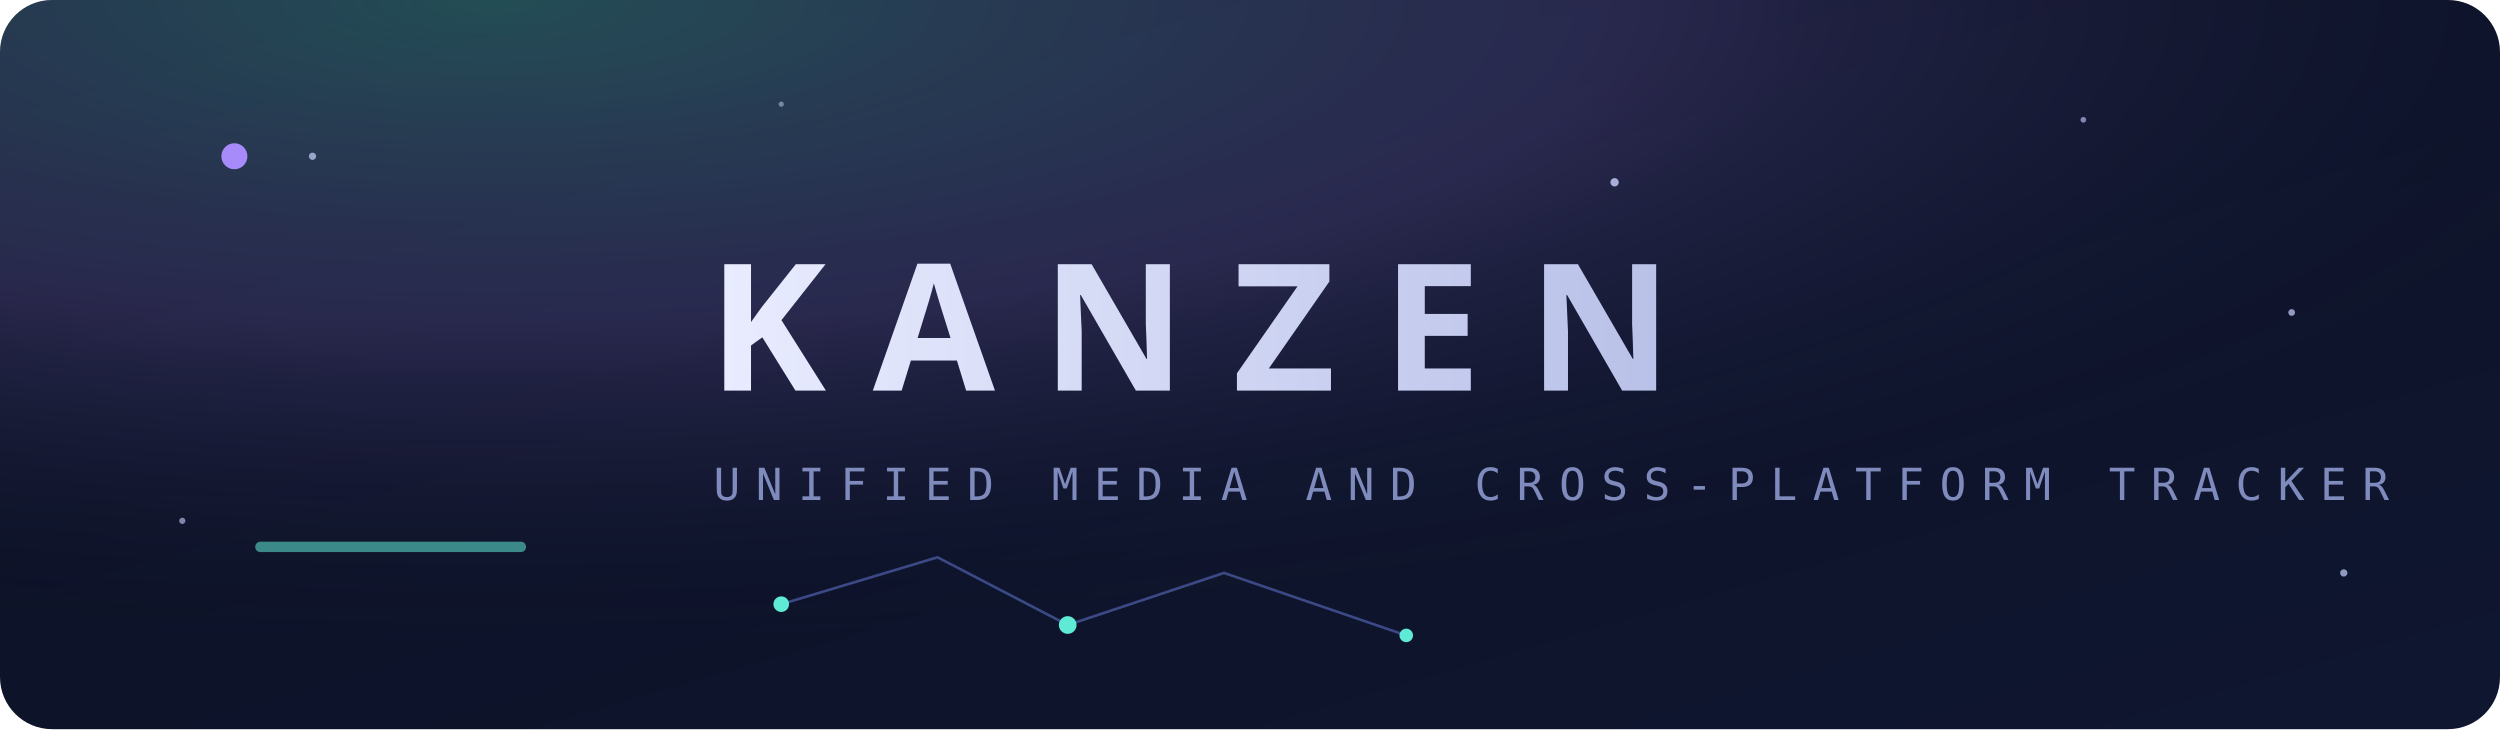
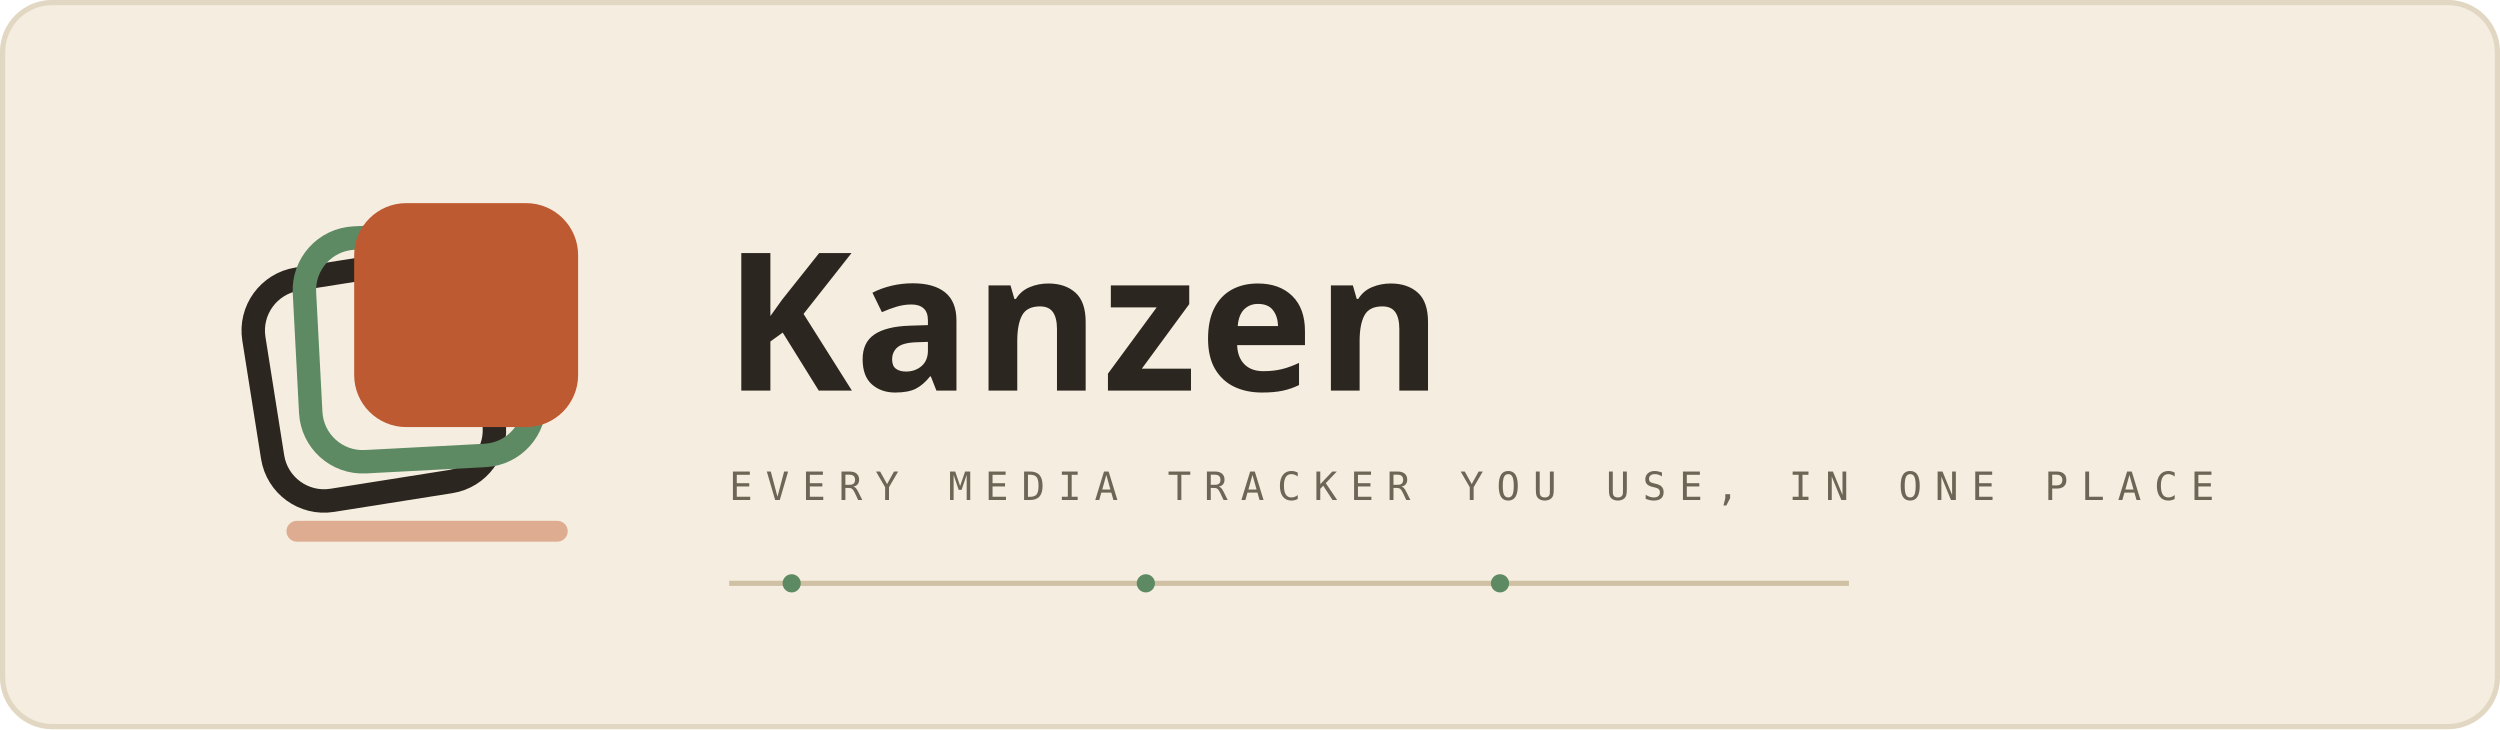
<svg xmlns="http://www.w3.org/2000/svg" viewBox="0 0 960 280" width="960" height="280" role="img" aria-label="Kanzen">
-   <defs>
-     <linearGradient id="sky" x1="0" y1="0" x2="1" y2="1">
-       <stop offset="0" stop-color="#0b1022" />
-       <stop offset="1" stop-color="#0f1630" />
-     </linearGradient>
-     <radialGradient id="aurora" cx="20%" cy="0%" r="90%">
-       <stop offset="0" stop-color="#5eead4" stop-opacity="0.28" />
-       <stop offset="0.5" stop-color="#a78bfa" stop-opacity="0.18" />
-       <stop offset="1" stop-color="#0b1022" stop-opacity="0" />
-     </radialGradient>
-     <linearGradient id="ink" x1="0" y1="0" x2="1" y2="0">
-       <stop offset="0" stop-color="#e9ecff" />
-       <stop offset="1" stop-color="#b9c1e8" />
-     </linearGradient>
-   </defs>
-   <rect width="960" height="280" rx="20" fill="url(#sky)" />
-   <rect width="960" height="280" rx="20" fill="url(#aurora)" />
-   <g fill="#c7d2fe">
-     <circle cx="120" cy="60" r="1.4" opacity="0.7" />
-     <circle cx="300" cy="40" r="1" opacity="0.5" />
-     <circle cx="620" cy="70" r="1.6" opacity="0.8" />
-     <circle cx="800" cy="46" r="1.1" opacity="0.6" />
-     <circle cx="880" cy="120" r="1.3" opacity="0.7" />
-     <circle cx="70" cy="200" r="1.2" opacity="0.6" />
-     <circle cx="900" cy="220" r="1.4" opacity="0.7" />
+   <rect width="960" height="280" rx="20" fill="#f5eee0" />
+   <rect x="1" y="1" width="958" height="278" rx="19" fill="none" stroke="#e1d7c2" stroke-width="2" />
+   <g transform="translate(92 66)">
+     <g transform="rotate(-9 58 76)">
+       <rect x="8" y="36" width="86" height="86" rx="20" fill="none" stroke="#2b2620" stroke-width="9" />
+     </g>
+     <g transform="rotate(-3 72 66)">
+       <rect x="26" y="24" width="86" height="86" rx="20" fill="none" stroke="#5e8a63" stroke-width="9" />
+     </g>
+     <rect x="44" y="12" width="86" height="86" rx="20" fill="#be5a31" />
+     <rect x="18" y="134" width="108" height="8" rx="4" fill="#be5a31" opacity="0.45" />
  </g>
-   <g transform="translate(90 60)">
-     <line x1="10" y1="150" x2="110" y2="150" stroke="#5eead4" stroke-width="4" stroke-linecap="round" opacity="0.55" />
-     <g fill="#e2542f">
-       <rect x="26" width="14" rx="3">
-         <animate attributeName="y" values="150;150;28;28;150" keyTimes="0;0.05;0.32;0.9;1" dur="6s" repeatCount="indefinite" />
-         <animate attributeName="height" values="0;0;122;122;0" keyTimes="0;0.05;0.32;0.9;1" dur="6s" repeatCount="indefinite" />
-       </rect>
-       <rect x="80" width="14" rx="3">
-         <animate attributeName="y" values="150;150;28;28;150" keyTimes="0;0.08;0.35;0.9;1" dur="6s" repeatCount="indefinite" />
-         <animate attributeName="height" values="0;0;122;122;0" keyTimes="0;0.08;0.35;0.9;1" dur="6s" repeatCount="indefinite" />
-       </rect>
-       <rect x="57" y="22" width="6" height="30" opacity="0">
-         <animate attributeName="opacity" values="0;0;1;1;0" keyTimes="0;0.5;0.6;0.9;1" dur="6s" repeatCount="indefinite" />
-       </rect>
-       <path d="M0 26 Q60 6 120 26 L120 12 Q60 -8 0 12 Z" opacity="0">
-         <animate attributeName="opacity" values="0;0;1;1;0" keyTimes="0;0.34;0.44;0.9;1" dur="6s" repeatCount="indefinite" />
-       </path>
-     </g>
-     <rect x="12" y="48" width="96" height="12" rx="3" fill="#a5371b" opacity="0">
-       <animate attributeName="opacity" values="0;0;1;1;0" keyTimes="0;0.42;0.52;0.9;1" dur="6s" repeatCount="indefinite" />
-     </rect>
-     <circle r="5" fill="#a78bfa">
-       <animateMotion dur="6s" begin="2s" repeatCount="indefinite" path="M-14 40 H134" />
-       <animate attributeName="opacity" values="0;0;1;1;0;0" keyTimes="0;0.33;0.4;0.55;0.62;1" dur="6s" repeatCount="indefinite" />
-     </circle>
-   </g>
-   <text x="272" y="150" font-family="'Zen Kaku Gothic New', 'Trebuchet MS', 'Segoe UI', sans-serif" font-weight="700" font-size="68" letter-spacing="18" fill="url(#ink)">KANZEN</text>
-   <text x="274" y="192" font-family="ui-monospace, Menlo, monospace" font-size="17" letter-spacing="6" fill="#7f8bbd">UNIFIED MEDIA AND CROSS-PLATFORM TRACKER</text>
-   <g stroke="#3b4a86" stroke-width="1" fill="none">
-     <path d="M300 232 L360 214 L410 240 L470 220 L540 244" />
-   </g>
-   <g fill="#5eead4">
-     <circle cx="300" cy="232" r="3" />
-     <circle cx="410" cy="240" r="3.4" />
-     <circle cx="540" cy="244" r="2.6" />
+   <text x="278" y="150" font-family="'Space Grotesk', 'Trebuchet MS', sans-serif" font-weight="600" font-size="74" letter-spacing="1" fill="#2b2620">Kanzen</text>
+   <text x="280" y="192" font-family="ui-monospace, Menlo, monospace" font-size="15" letter-spacing="5" fill="#6d6555">EVERY MEDIA TRACKER YOU USE, IN ONE PLACE</text>
+   <path d="M280 224 h430" fill="none" stroke="#d0c1a5" stroke-width="2" />
+   <g fill="#5e8a63">
+     <circle cx="304" cy="224" r="3.5" />
+     <circle cx="440" cy="224" r="3.5" />
+     <circle cx="576" cy="224" r="3.5" />
  </g>
</svg>
